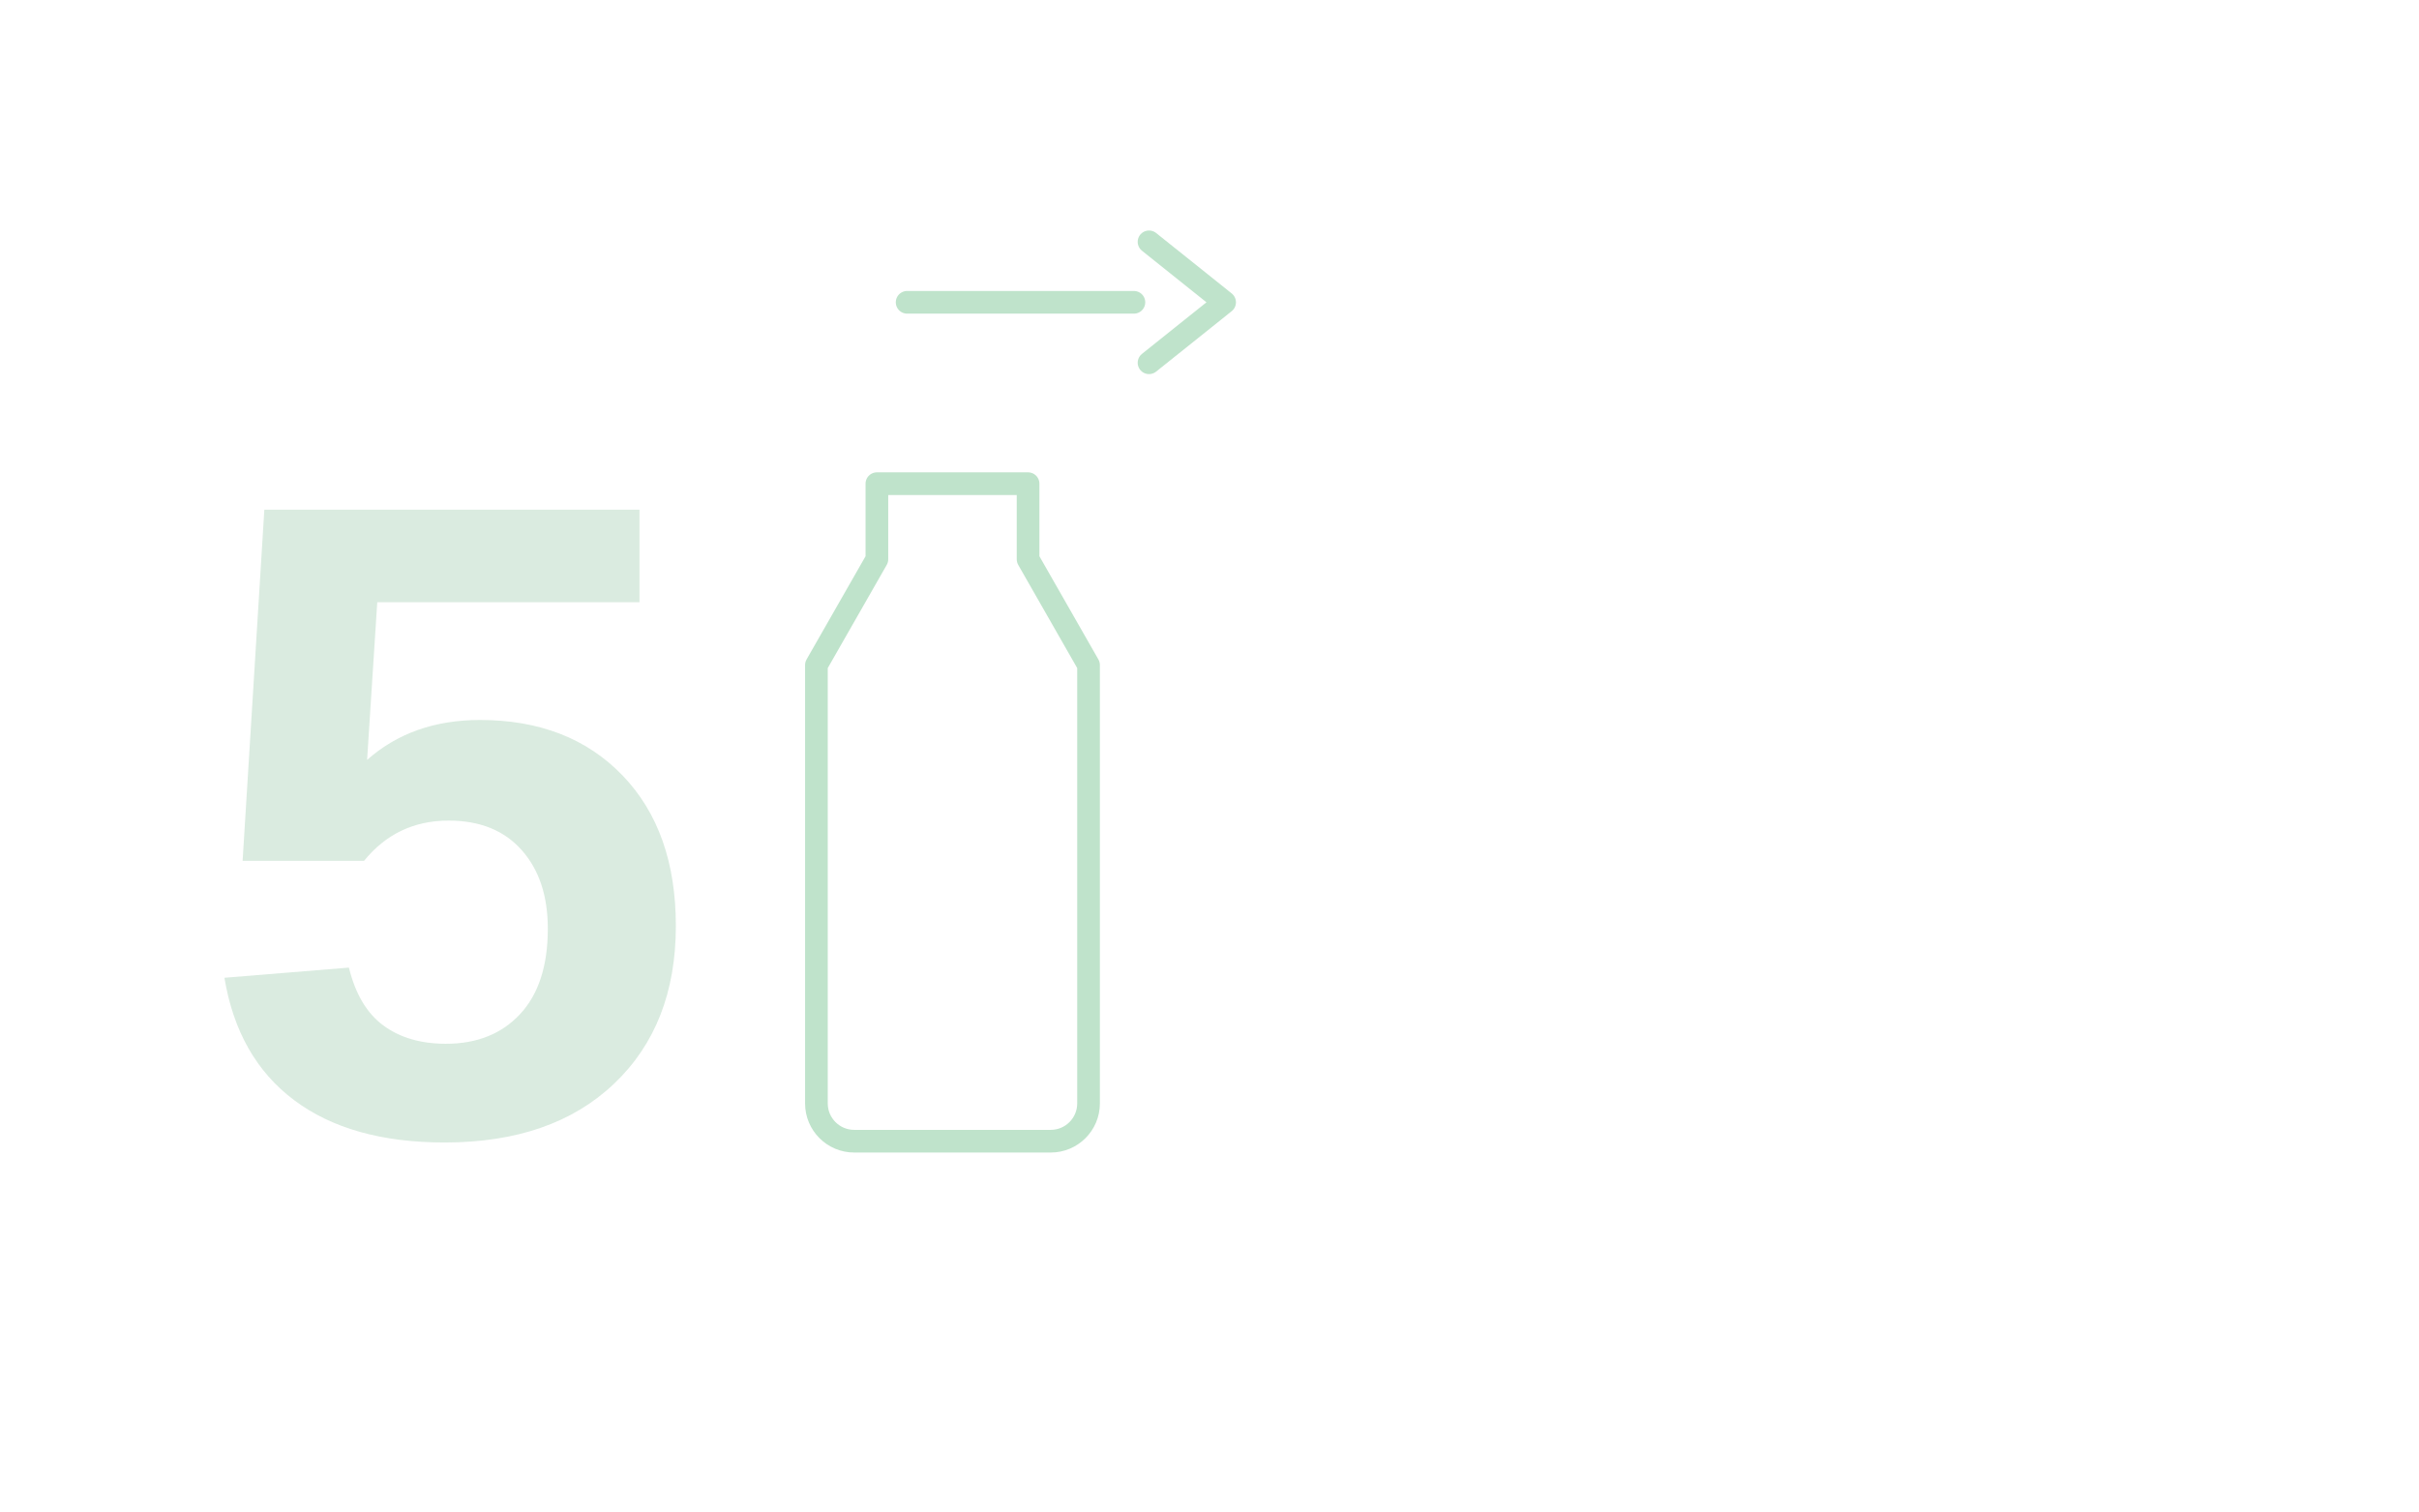
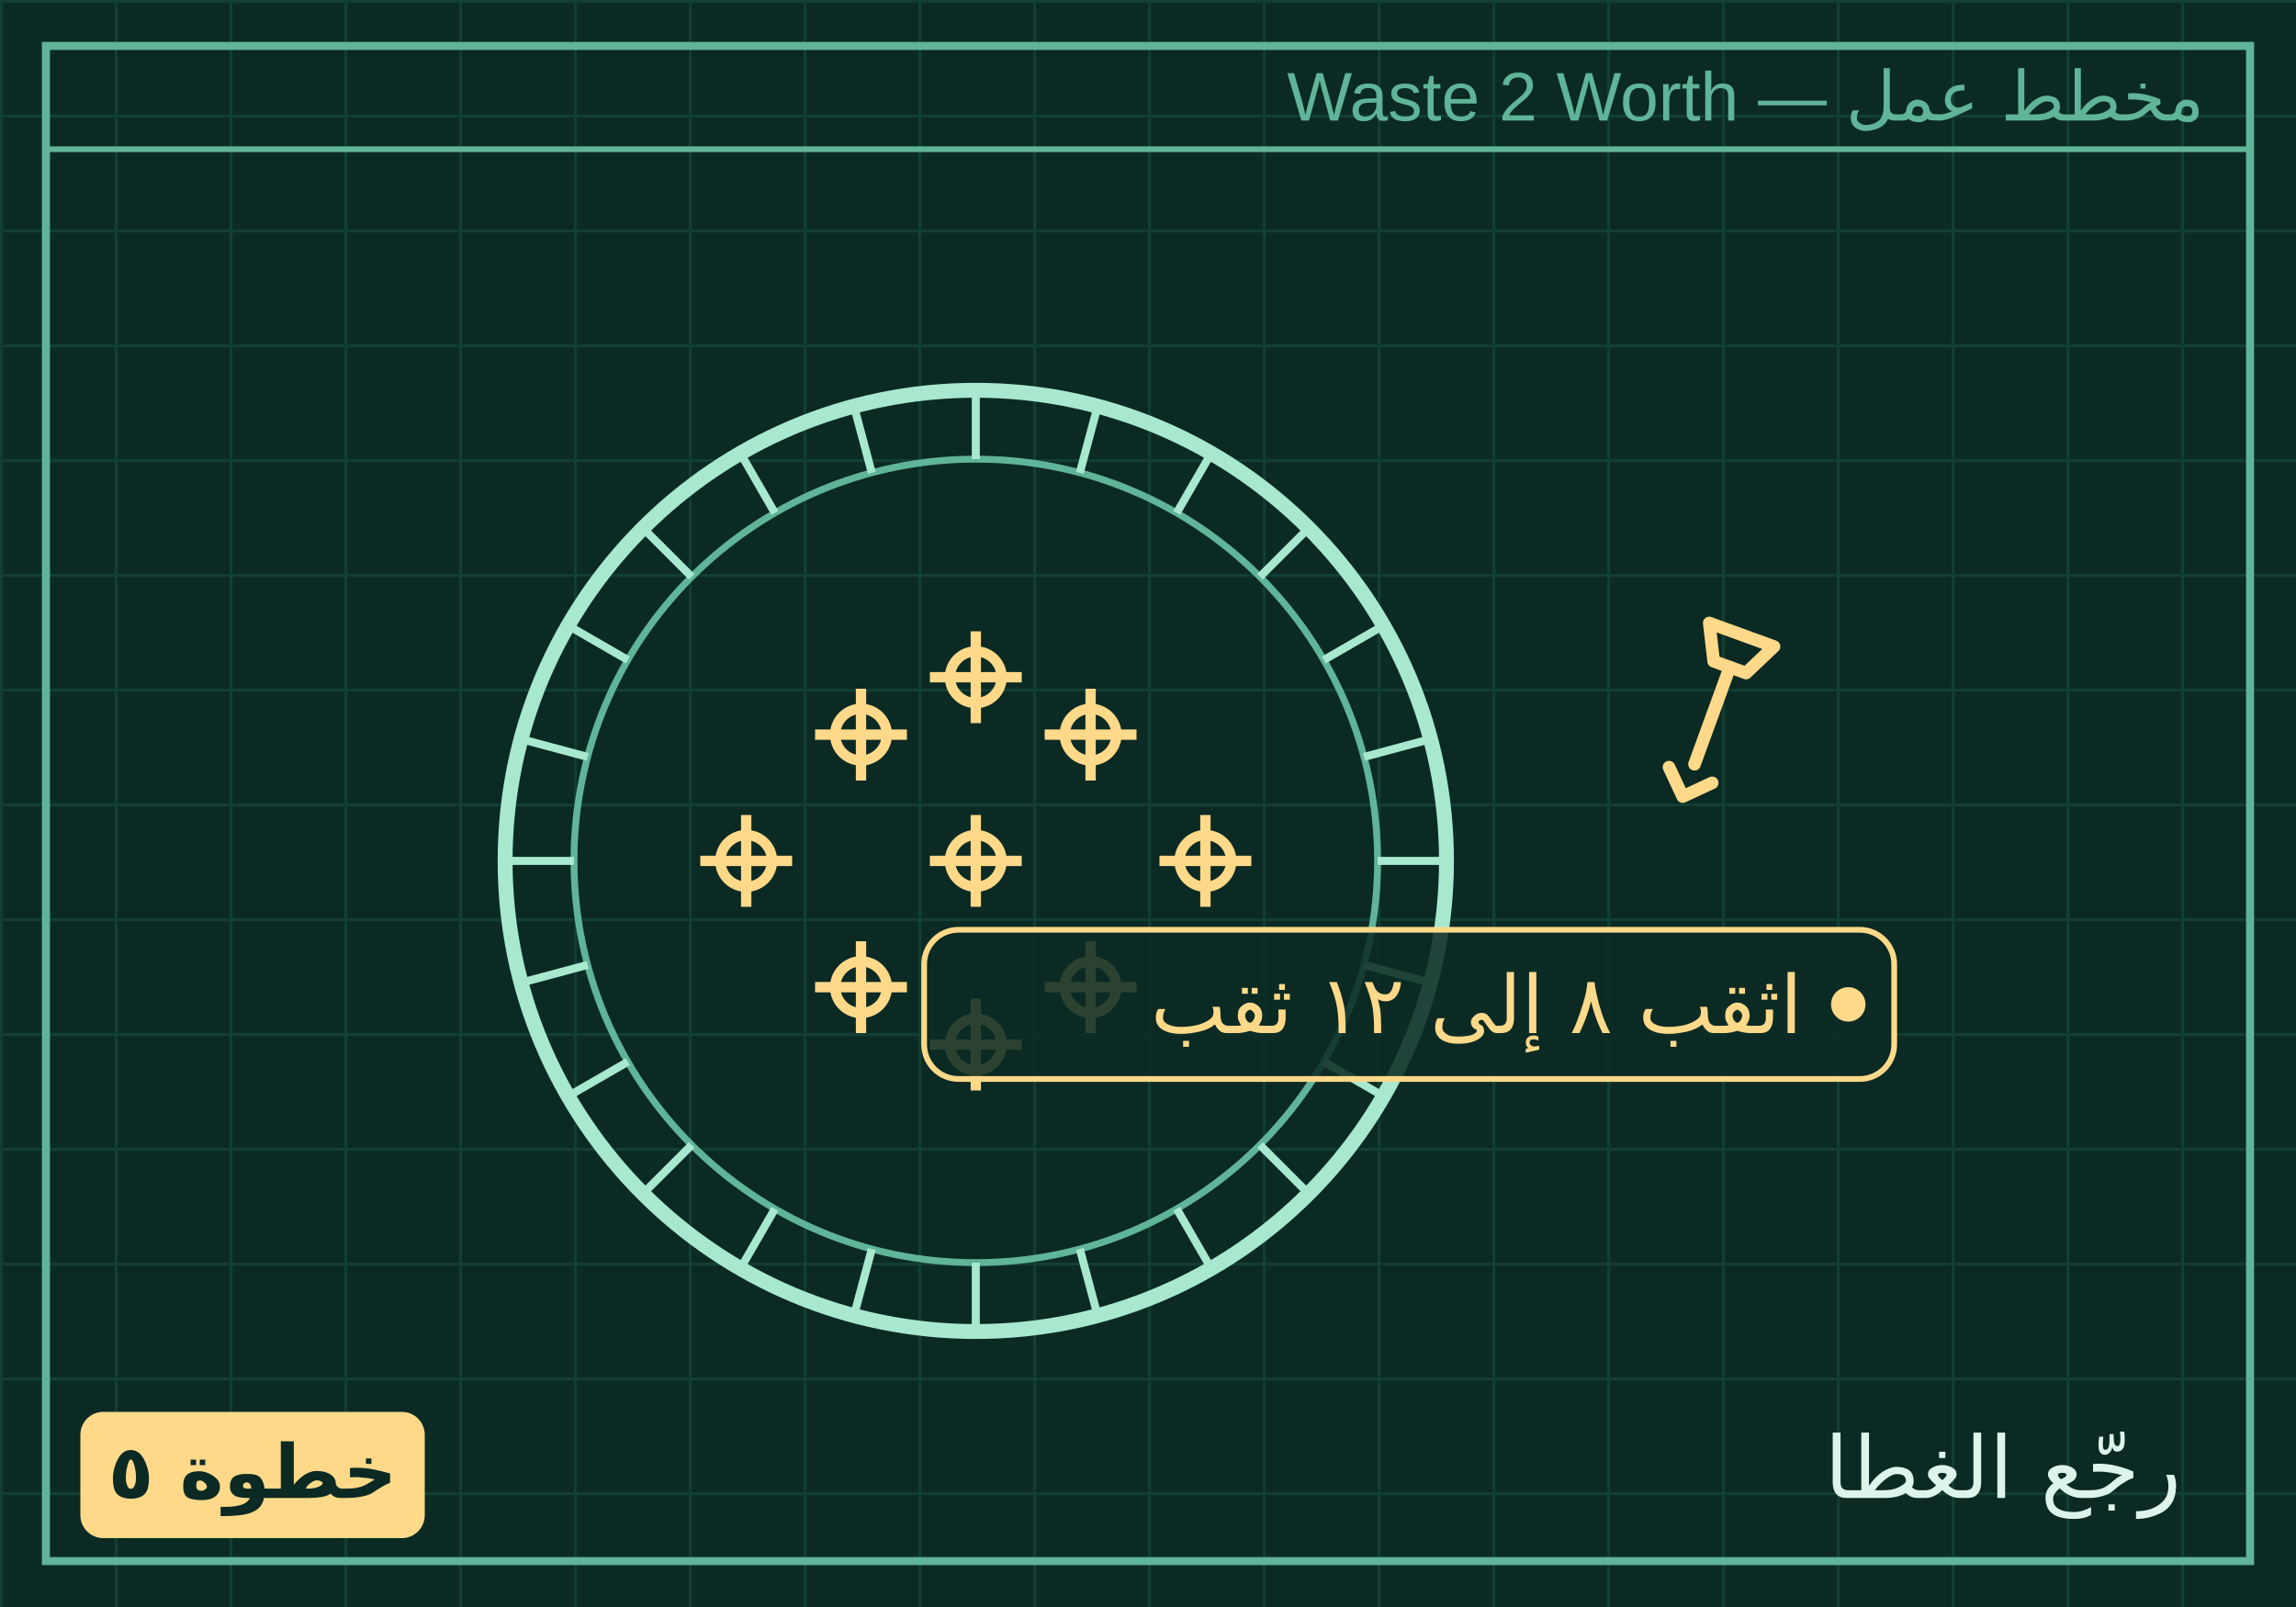
- <svg xmlns="http://www.w3.org/2000/svg" width="320" height="200" viewBox="0 0 320 200">
-   <text x="26" y="150" fill="hsl(140 30% 60%)" font-family="'Segoe UI',Arial,sans-serif" font-size="120" font-weight="800" opacity="0.28">5</text>
-   <g transform="translate(96 60)" fill="none" stroke="hsl(140 40% 82%)" stroke-width="3" stroke-linecap="round" stroke-linejoin="round">
-     <path d="M20 4h20v10l8 14v58a5 5 0 0 1-5 5H17a5 5 0 0 1-5-5V28l8-14z" />
+ <svg xmlns="http://www.w3.org/2000/svg" width="400" height="280" viewBox="0 0 400 280">
+   <defs>
+     <marker id="ah" viewBox="0 0 10 10" refX="8" refY="5" markerWidth="7" markerHeight="7" orient="auto-start-reverse">
+       <path d="M0 0L10 5L0 10z" fill="#a7e8cf" />
+     </marker>
+     <marker id="ahh" viewBox="0 0 10 10" refX="8" refY="5" markerWidth="7" markerHeight="7" orient="auto-start-reverse">
+       <path d="M0 0L10 5L0 10z" fill="#ffd98a" />
+     </marker>
+     <pattern id="grid" width="20" height="20" patternUnits="userSpaceOnUse">
+       <path d="M20 0H0V20" fill="none" stroke="#123f34" stroke-width="1" />
+     </pattern>
+     <pattern id="soil" width="9" height="9" patternUnits="userSpaceOnUse">
+       <circle cx="2" cy="2" r="1.1" fill="#5fb499" />
+       <circle cx="6.5" cy="6" r="1.1" fill="#5fb499" />
+     </pattern>
+     <pattern id="water" width="10" height="10" patternUnits="userSpaceOnUse" patternTransform="rotate(35)">
+       <line x1="0" y1="0" x2="0" y2="10" stroke="#5fb499" stroke-width="1" />
+     </pattern>
+   </defs>
+   <rect width="400" height="280" fill="#0b2a23" />
+   <rect width="400" height="280" fill="url(#grid)" />
+   <rect x="8" y="8" width="384" height="264" fill="none" stroke="#5fb499" stroke-width="1.4" />
+   <rect x="8" y="8" width="384" height="18" fill="none" stroke="#5fb499" stroke-width="1" />
+   <text x="384" y="21" font-family="'Segoe UI',Tahoma,Arial,sans-serif" font-size="12" fill="#5fb499" text-anchor="start" direction="rtl">مخطط عمل — Waste 2 Worth</text>
+   <circle cx="170" cy="150" r="82" fill="none" stroke="#a7e8cf" stroke-width="2.6" />
+   <circle cx="170" cy="150" r="70" fill="none" stroke="#5fb499" stroke-width="1.2" />
+   <line x1="240" y1="150" x2="252" y2="150" stroke="#a7e8cf" stroke-width="1.4" />
+   <line x1="237.615" y1="168.117" x2="249.206" y2="171.223" stroke="#a7e8cf" stroke-width="1.4" />
+   <line x1="230.622" y1="185" x2="241.014" y2="191" stroke="#a7e8cf" stroke-width="1.4" />
+   <line x1="219.497" y1="199.497" x2="227.983" y2="207.983" stroke="#a7e8cf" stroke-width="1.4" />
+   <line x1="205" y1="210.622" x2="211" y2="221.014" stroke="#a7e8cf" stroke-width="1.4" />
+   <line x1="188.117" y1="217.615" x2="191.223" y2="229.206" stroke="#a7e8cf" stroke-width="1.4" />
+   <line x1="170" y1="220" x2="170" y2="232" stroke="#a7e8cf" stroke-width="1.4" />
+   <line x1="151.883" y1="217.615" x2="148.777" y2="229.206" stroke="#a7e8cf" stroke-width="1.4" />
+   <line x1="135" y1="210.622" x2="129" y2="221.014" stroke="#a7e8cf" stroke-width="1.4" />
+   <line x1="120.503" y1="199.497" x2="112.017" y2="207.983" stroke="#a7e8cf" stroke-width="1.4" />
+   <line x1="109.378" y1="185" x2="98.986" y2="191" stroke="#a7e8cf" stroke-width="1.4" />
+   <line x1="102.385" y1="168.117" x2="90.794" y2="171.223" stroke="#a7e8cf" stroke-width="1.4" />
+   <line x1="100" y1="150" x2="88" y2="150" stroke="#a7e8cf" stroke-width="1.4" />
+   <line x1="102.385" y1="131.883" x2="90.794" y2="128.777" stroke="#a7e8cf" stroke-width="1.4" />
+   <line x1="109.378" y1="115" x2="98.986" y2="109" stroke="#a7e8cf" stroke-width="1.4" />
+   <line x1="120.503" y1="100.503" x2="112.017" y2="92.017" stroke="#a7e8cf" stroke-width="1.4" />
+   <line x1="135" y1="89.378" x2="129" y2="78.986" stroke="#a7e8cf" stroke-width="1.4" />
+   <line x1="151.883" y1="82.385" x2="148.777" y2="70.794" stroke="#a7e8cf" stroke-width="1.4" />
+   <line x1="170" y1="80" x2="170" y2="68" stroke="#a7e8cf" stroke-width="1.4" />
+   <line x1="188.117" y1="82.385" x2="191.223" y2="70.794" stroke="#a7e8cf" stroke-width="1.4" />
+   <line x1="205" y1="89.378" x2="211" y2="78.986" stroke="#a7e8cf" stroke-width="1.4" />
+   <line x1="219.497" y1="100.503" x2="227.983" y2="92.017" stroke="#a7e8cf" stroke-width="1.4" />
+   <line x1="230.622" y1="115" x2="241.014" y2="109" stroke="#a7e8cf" stroke-width="1.4" />
+   <line x1="237.615" y1="131.883" x2="249.206" y2="128.777" stroke="#a7e8cf" stroke-width="1.4" />
+   <g stroke="#ffd98a" stroke-width="1.8">
+     <circle cx="150" cy="128" r="4.5" fill="none" />
+     <path d="M142 128h16M150 120v16" />
  </g>
-   <g fill="none" stroke="hsl(140 40% 82%)" stroke-width="3" stroke-linecap="round" stroke-linejoin="round">
-     <path d="M120 40h30" />
-     <path d="M162 40l-10-8M162 40l-10 8" />
+   <g stroke="#ffd98a" stroke-width="1.8">
+     <circle cx="190" cy="128" r="4.5" fill="none" />
+     <path d="M182 128h16M190 120v16" />
+   </g>
+   <g stroke="#ffd98a" stroke-width="1.8">
+     <circle cx="150" cy="172" r="4.5" fill="none" />
+     <path d="M142 172h16M150 164v16" />
+   </g>
+   <g stroke="#ffd98a" stroke-width="1.8">
+     <circle cx="190" cy="172" r="4.5" fill="none" />
+     <path d="M182 172h16M190 164v16" />
+   </g>
+   <g stroke="#ffd98a" stroke-width="1.8">
+     <circle cx="170" cy="150" r="4.5" fill="none" />
+     <path d="M162 150h16M170 142v16" />
+   </g>
+   <g stroke="#ffd98a" stroke-width="1.8">
+     <circle cx="130" cy="150" r="4.5" fill="none" />
+     <path d="M122 150h16M130 142v16" />
+   </g>
+   <g stroke="#ffd98a" stroke-width="1.8">
+     <circle cx="210" cy="150" r="4.5" fill="none" />
+     <path d="M202 150h16M210 142v16" />
+   </g>
+   <g stroke="#ffd98a" stroke-width="1.8">
+     <circle cx="170" cy="118" r="4.5" fill="none" />
+     <path d="M162 118h16M170 110v16" />
+   </g>
+   <g stroke="#ffd98a" stroke-width="1.8">
+     <circle cx="170" cy="182" r="4.5" fill="none" />
+     <path d="M162 182h16M170 174v16" />
+   </g>
+   <g transform="translate(300 120) rotate(20)" fill="none" stroke="#ffd98a" stroke-width="2.2" stroke-linecap="round" stroke-linejoin="round">
+     <path d="M-6 -10h12l-3 6h-6z" />
+     <path d="M0 -4v18" />
+     <path d="M-4 16l4 4l4 -4" stroke-dasharray="0" />
+   </g>
+   <g>
+     <rect x="161" y="162" width="169" height="26" rx="6" fill="#0b2a23" fill-opacity="0.86" stroke="#ffd98a" stroke-width="1" />
+     <circle cx="322" cy="175" r="3" fill="#ffd98a" />
+     <text x="314" y="180" font-family="'Segoe UI',Tahoma,Arial,sans-serif" font-size="14" fill="#ffd98a" text-anchor="start" direction="rtl">اثقب ٨ إلى ١٢ ثقب</text>
+   </g>
+   <g>
+     <rect x="14" y="246" width="60" height="22" rx="4" fill="#ffd98a" />
+     <text x="44" y="261" font-family="'Segoe UI',Tahoma,Arial,sans-serif" font-size="13" font-weight="700" fill="#0b2a23" text-anchor="middle">خطوة ٥</text>
+     <text x="380" y="261" font-family="'Segoe UI',Tahoma,Arial,sans-serif" font-size="15" fill="#dcf4ea" text-anchor="start" direction="rtl">رجّع الغطا</text>
  </g>
</svg>
